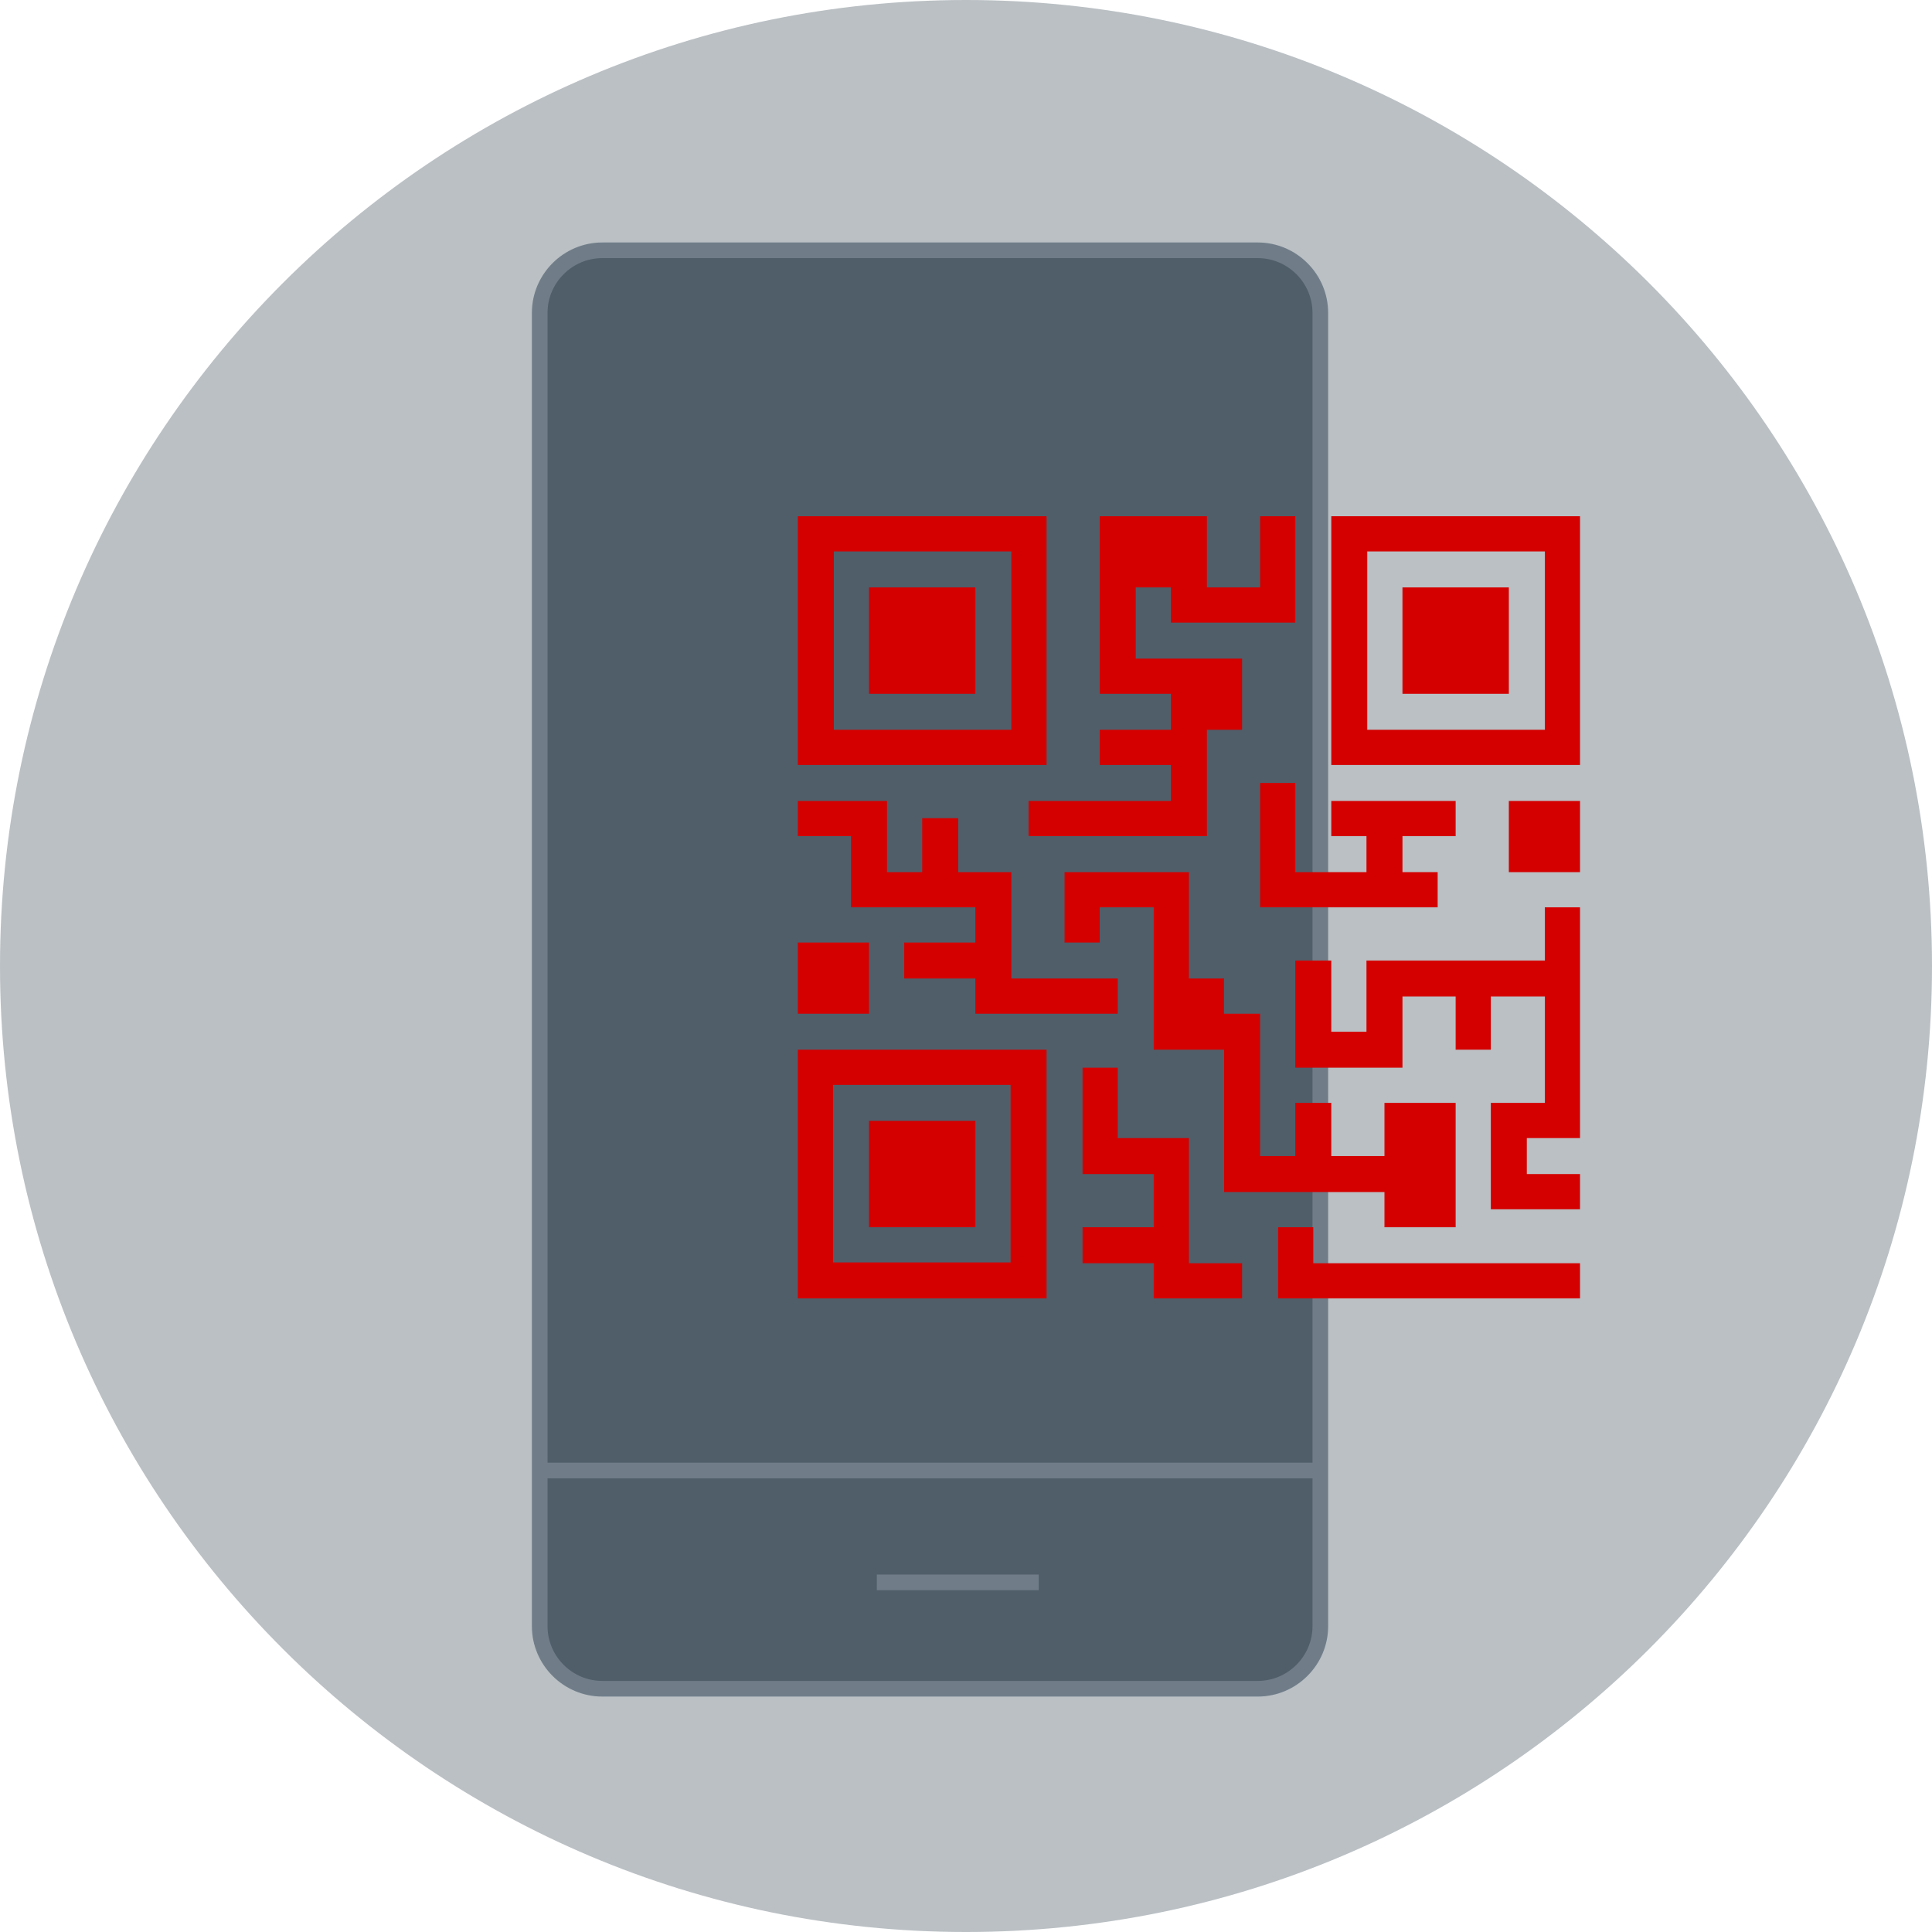
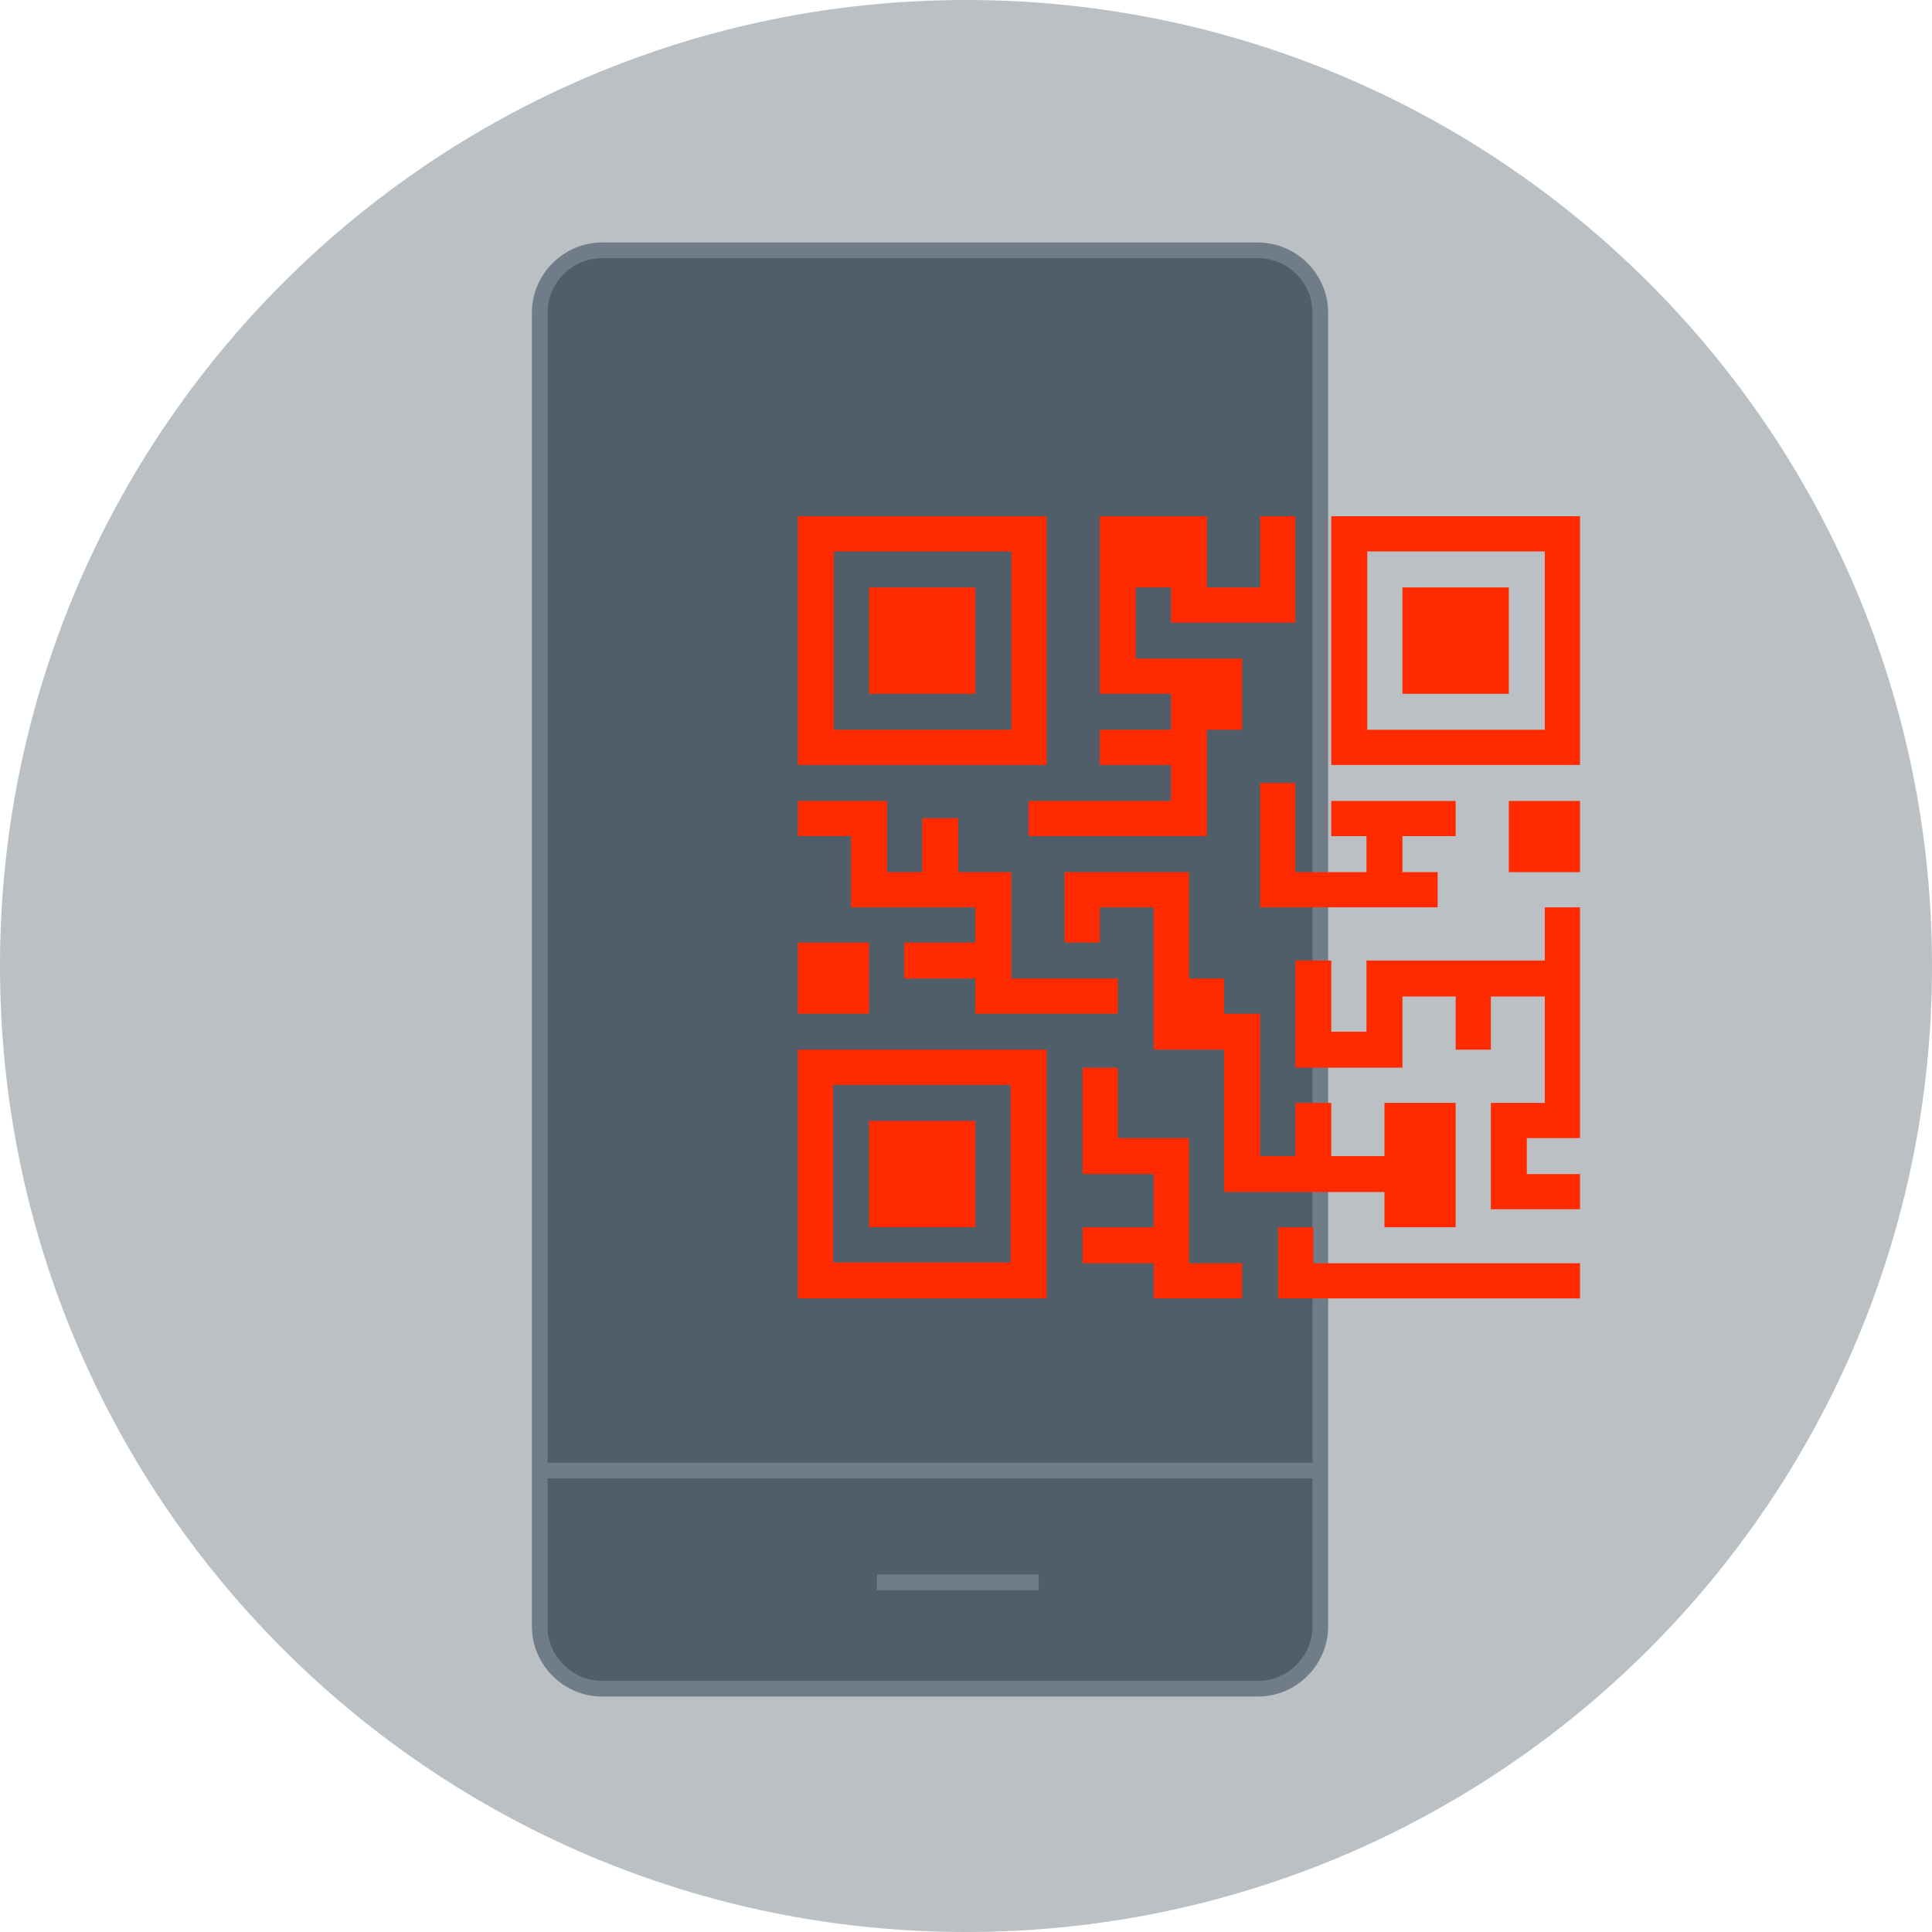
<svg xmlns="http://www.w3.org/2000/svg" width="247px" height="247px" viewBox="0 0 247 247" version="1.1" id="svg54">
  <defs id="defs11">
    <linearGradient x1="50.003%" y1="-0.003%" x2="50.003%" y2="75.267%" id="linearGradient-1">
      <stop stop-color="#192C3A" offset="0%" id="stop6" />
      <stop stop-color="#192C3A" offset="100%" id="stop8" />
    </linearGradient>
  </defs>
  <g id="Page-1" stroke="none" stroke-width="1" fill="none" fill-rule="evenodd">
    <g id="onboarding-tour-phone">
      <path d="M123.5,247 C191.7,247 247,191.7 247,123.5 C247,55.3 191.7,0 123.5,0 C55.3,0 0,55.3 0,123.5 C0,191.7 55.3,247 123.5,247 Z" id="Shape" fill="url(#linearGradient-1)" fill-rule="nonzero" opacity="0.3" />
      <g id="Group" transform="translate(69, 32)" stroke="#707D89" stroke-width="2">
        <path d="M8,0 L91.8,0 C96.2,0 99.8,3.6 99.8,8 L99.8,175.9 C99.8,180.3 96.2,183.9 91.8,183.9 L8,183.9 C3.6,183.9 0,180.3 0,175.9 L0,8 C0,3.6 3.6,0 8,0 Z" id="path14" fill-opacity="0.655" fill="#192C3A" fill-rule="nonzero" />
        <path d="M0.5,156 L99.3,156" id="path16" stroke-linecap="square" />
        <path d="M44.1,170.3 L62.8,170.3" id="path18" stroke-linecap="square" />
      </g>
-       <g id="g50" transform="translate(102, 66)" fill-rule="nonzero" fill="#5BC2A7" style="fill:#d40000">
-         <path d="M31.8,0 L0,0 L0,31.8 L31.8,31.8 L31.8,0 L31.8,0 Z M27.3,27.3 L4.6,27.3 L4.6,4.5 L27.3,4.5 L27.3,27.3 L27.3,27.3 Z" id="path21" style="fill:#d40000" />
-         <polygon id="polygon23" points="65.9 90.9 61.4 90.9 61.4 100 100 100 100 95.5 65.9 95.5" style="fill:#d40000" />
-         <rect id="Rectangle-path" x="9.1" y="9.1" width="13.6" height="13.6" style="fill:#d40000" />
-         <path d="M0,100 L31.8,100 L31.8,68.2 L0,68.2 L0,100 L0,100 Z M4.5,72.7 L27.2,72.7 L27.2,95.4 L4.5,95.4 L4.5,72.7 L4.5,72.7 Z" id="path26" style="fill:#d40000" />
-         <rect id="rect28" x="9.1" y="77.3" width="13.6" height="13.6" style="fill:#d40000" />
-         <path d="M68.2,0 L68.2,31.8 L100,31.8 L100,0 L68.2,0 L68.2,0 Z M95.5,27.3 L72.8,27.3 L72.8,4.5 L95.5,4.5 L95.5,27.3 L95.5,27.3 Z" id="path30" style="fill:#d40000" />
-         <rect id="rect32" x="77.3" y="9.1" width="13.6" height="13.6" style="fill:#d40000" />
-         <rect id="rect34" x="90.9" y="36.4" width="9.1" height="9.1" style="fill:#d40000" />
-         <rect id="rect36" x="0" y="54.5" width="9.1" height="9.1" style="fill:#d40000" />
-         <polygon id="polygon38" points="47.7 36.4 29.5 36.4 29.5 40.9 52.3 40.9 52.3 31.8 52.3 27.3 56.8 27.3 56.8 18.2 52.3 18.2 47.7 18.2 43.2 18.2 43.2 9.1 47.7 9.1 47.7 13.6 63.6 13.6 63.6 0 59.1 0 59.1 9.1 52.3 9.1 52.3 0 50 0 40.9 0 38.6 0 38.6 22.7 47.7 22.7 47.7 27.3 38.6 27.3 38.6 31.8 47.7 31.8" style="fill:#d40000" />
-         <polygon id="polygon40" points="6.8 50 15.9 50 20.5 50 22.7 50 22.7 54.5 13.6 54.5 13.6 59.1 22.7 59.1 22.7 63.6 40.9 63.6 40.9 59.1 27.3 59.1 27.3 54.5 27.3 45.5 20.5 45.5 20.5 38.6 15.9 38.6 15.9 45.5 11.4 45.5 11.4 36.4 0 36.4 0 40.9 6.8 40.9" style="fill:#d40000" />
-         <polygon id="polygon42" points="50 90.9 50 79.5 40.9 79.5 40.9 70.5 36.4 70.5 36.4 84.1 45.5 84.1 45.5 90.9 36.4 90.9 36.4 95.5 45.5 95.5 45.5 100 56.8 100 56.8 95.5 50 95.5" style="fill:#d40000" />
-         <polygon id="polygon44" points="72.7 45.5 63.6 45.5 63.6 34.1 59.1 34.1 59.1 50 81.8 50 81.8 45.5 77.3 45.5 77.3 40.9 84.1 40.9 84.1 36.4 77.3 36.4 72.7 36.4 68.2 36.4 68.2 40.9 72.7 40.9" style="fill:#d40000" />
-         <polygon id="polygon46" points="68.2 86.4 75 86.4 75 90.9 84.1 90.9 84.1 86.4 84.1 81.8 84.1 75 75 75 75 81.8 68.2 81.8 68.2 75 63.6 75 63.6 81.8 59.1 81.8 59.1 63.6 54.5 63.6 54.5 59.1 50 59.1 50 45.5 34.1 45.5 34.1 54.5 38.6 54.5 38.6 50 45.5 50 45.5 59.1 45.5 68.2 54.5 68.2 54.5 81.8 54.5 86.4 59.1 86.4 63.6 86.4" style="fill:#d40000" />
-         <polygon id="polygon48" points="95.5 56.8 88.6 56.8 84.1 56.8 72.7 56.8 72.7 65.9 68.2 65.9 68.2 56.8 63.6 56.8 63.6 70.5 77.3 70.5 77.3 61.4 84.1 61.4 84.1 68.2 88.6 68.2 88.6 61.4 95.5 61.4 95.5 75 88.6 75 88.6 88.6 100 88.6 100 84.1 93.2 84.1 93.2 79.5 100 79.5 100 61.4 100 56.8 100 50 95.5 50" style="fill:#d40000" />
+       <g id="g50" transform="translate(102, 66)" fill-rule="nonzero" fill="#5BC2A7" style="fill:#ff2a00">
+         <path d="M31.8,0 L0,0 L0,31.8 L31.8,31.8 L31.8,0 L31.8,0 Z M27.3,27.3 L4.6,27.3 L4.6,4.5 L27.3,4.5 L27.3,27.3 L27.3,27.3 Z" id="path21" style="fill:#ff2a00" />
+         <polygon id="polygon23" points="65.9 90.9 61.4 90.9 61.4 100 100 100 100 95.5 65.9 95.5" style="fill:#ff2a00" />
+         <rect id="Rectangle-path" x="9.1" y="9.1" width="13.6" height="13.6" style="fill:#ff2a00" />
+         <path d="M0,100 L31.8,100 L31.8,68.2 L0,68.2 L0,100 L0,100 Z M4.5,72.7 L27.2,72.7 L27.2,95.4 L4.5,95.4 L4.5,72.7 L4.5,72.7 Z" id="path26" style="fill:#ff2a00" />
+         <rect id="rect28" x="9.1" y="77.3" width="13.6" height="13.6" style="fill:#ff2a00" />
+         <path d="M68.2,0 L68.2,31.8 L100,31.8 L100,0 L68.2,0 L68.2,0 Z M95.5,27.3 L72.8,27.3 L72.8,4.5 L95.5,4.5 L95.5,27.3 L95.5,27.3 Z" id="path30" style="fill:#ff2a00" />
+         <rect id="rect32" x="77.3" y="9.1" width="13.6" height="13.6" style="fill:#ff2a00" />
+         <rect id="rect34" x="90.9" y="36.4" width="9.1" height="9.1" style="fill:#ff2a00" />
+         <rect id="rect36" x="0" y="54.5" width="9.1" height="9.1" style="fill:#ff2a00" />
+         <polygon id="polygon38" points="47.7 36.4 29.5 36.4 29.5 40.9 52.3 40.9 52.3 31.8 52.3 27.3 56.8 27.3 56.8 18.2 52.3 18.2 47.7 18.2 43.2 18.2 43.2 9.1 47.7 9.1 47.7 13.6 63.6 13.6 63.6 0 59.1 0 59.1 9.1 52.3 9.1 52.3 0 50 0 40.9 0 38.6 0 38.6 22.7 47.7 22.7 47.7 27.3 38.6 27.3 38.6 31.8 47.7 31.8" style="fill:#ff2a00" />
+         <polygon id="polygon40" points="6.8 50 15.9 50 20.5 50 22.7 50 22.7 54.5 13.6 54.5 13.6 59.1 22.7 59.1 22.7 63.6 40.9 63.6 40.9 59.1 27.3 59.1 27.3 54.5 27.3 45.5 20.5 45.5 20.5 38.6 15.9 38.6 15.9 45.5 11.4 45.5 11.4 36.4 0 36.4 0 40.9 6.8 40.9" style="fill:#ff2a00" />
+         <polygon id="polygon42" points="50 90.9 50 79.5 40.9 79.5 40.9 70.5 36.4 70.5 36.4 84.1 45.5 84.1 45.5 90.9 36.4 90.9 36.4 95.5 45.5 95.5 45.5 100 56.8 100 56.8 95.5 50 95.5" style="fill:#ff2a00" />
+         <polygon id="polygon44" points="72.7 45.5 63.6 45.5 63.6 34.1 59.1 34.1 59.1 50 81.8 50 81.8 45.5 77.3 45.5 77.3 40.9 84.1 40.9 84.1 36.4 77.3 36.4 72.7 36.4 68.2 36.4 68.2 40.9 72.7 40.9" style="fill:#ff2a00" />
+         <polygon id="polygon46" points="68.2 86.4 75 86.4 75 90.9 84.1 90.9 84.1 86.4 84.1 81.8 84.1 75 75 75 75 81.8 68.2 81.8 68.2 75 63.6 75 63.6 81.8 59.1 81.8 59.1 63.6 54.5 63.6 54.5 59.1 50 59.1 50 45.5 34.1 45.5 34.1 54.5 38.6 54.5 38.6 50 45.5 50 45.5 59.1 45.5 68.2 54.5 68.2 54.5 81.8 54.5 86.4 59.1 86.4 63.6 86.4" style="fill:#ff2a00" />
+         <polygon id="polygon48" points="95.5 56.8 88.6 56.8 84.1 56.8 72.7 56.8 72.7 65.9 68.2 65.9 68.2 56.8 63.6 56.8 63.6 70.5 77.3 70.5 77.3 61.4 84.1 61.4 84.1 68.2 88.6 68.2 88.6 61.4 95.5 61.4 95.5 75 88.6 75 88.6 88.6 100 88.6 100 84.1 93.2 84.1 93.2 79.5 100 79.5 100 61.4 100 56.8 100 50 95.5 50" style="fill:#ff2a00" />
      </g>
    </g>
  </g>
</svg>
